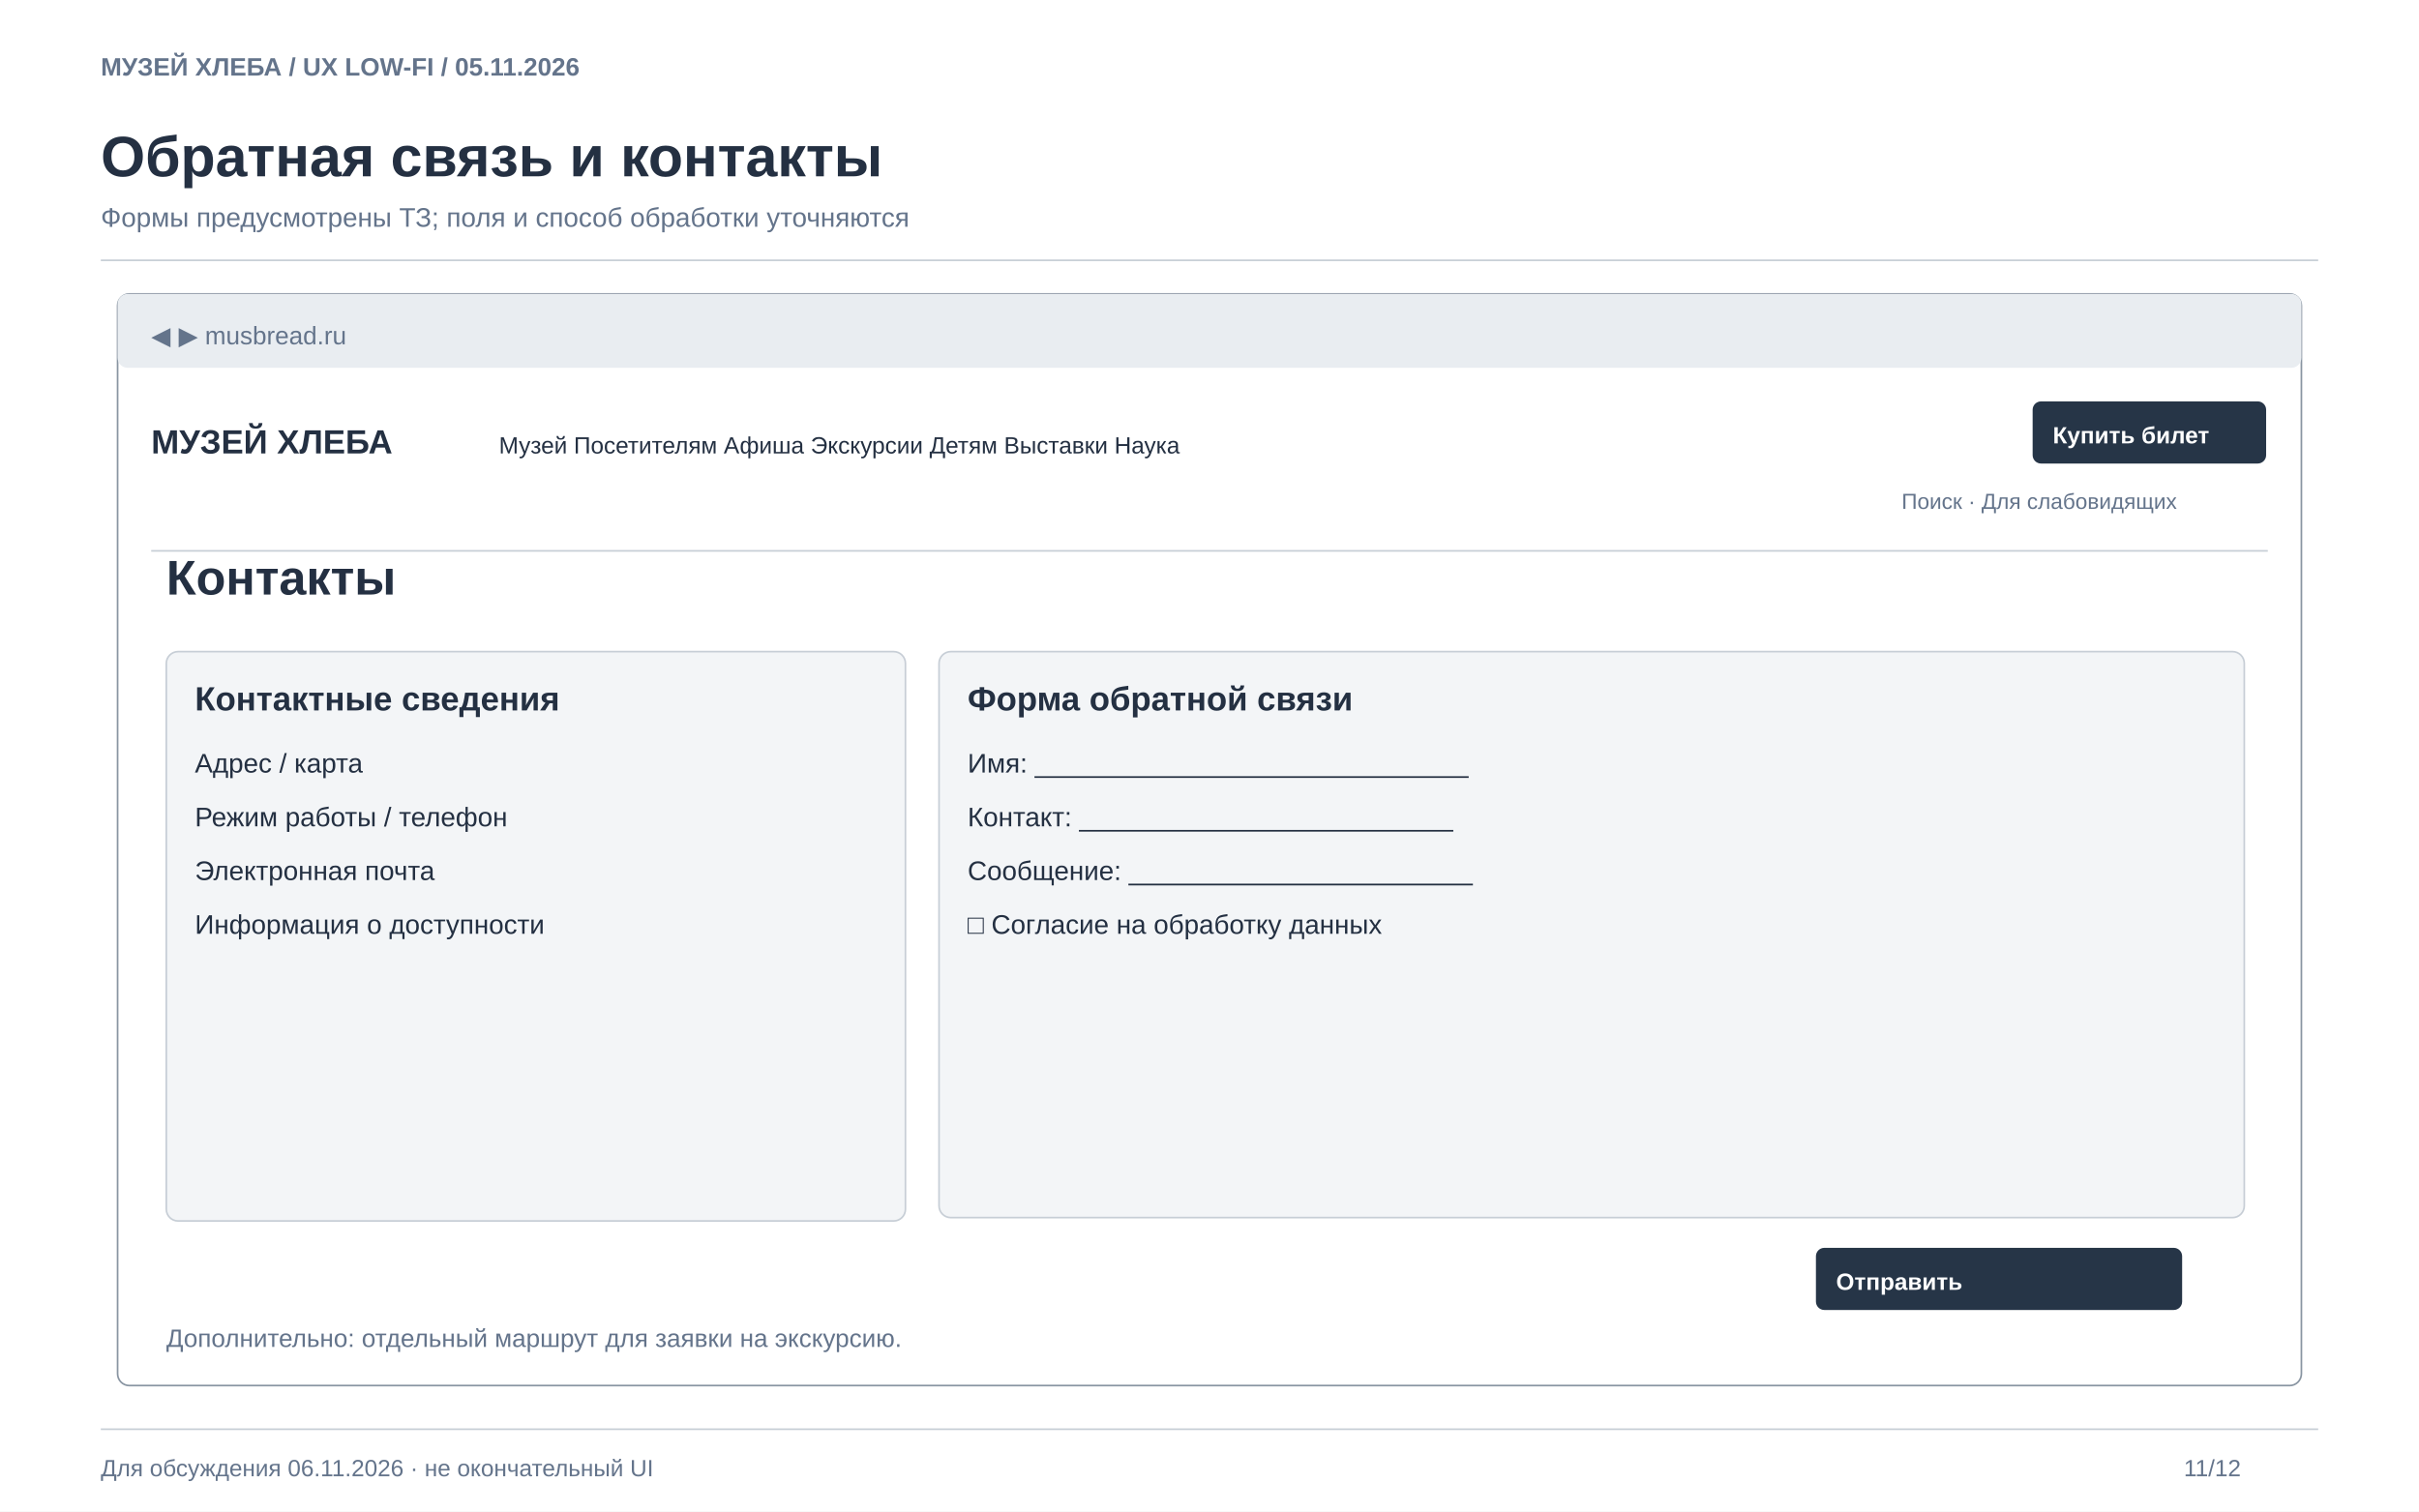
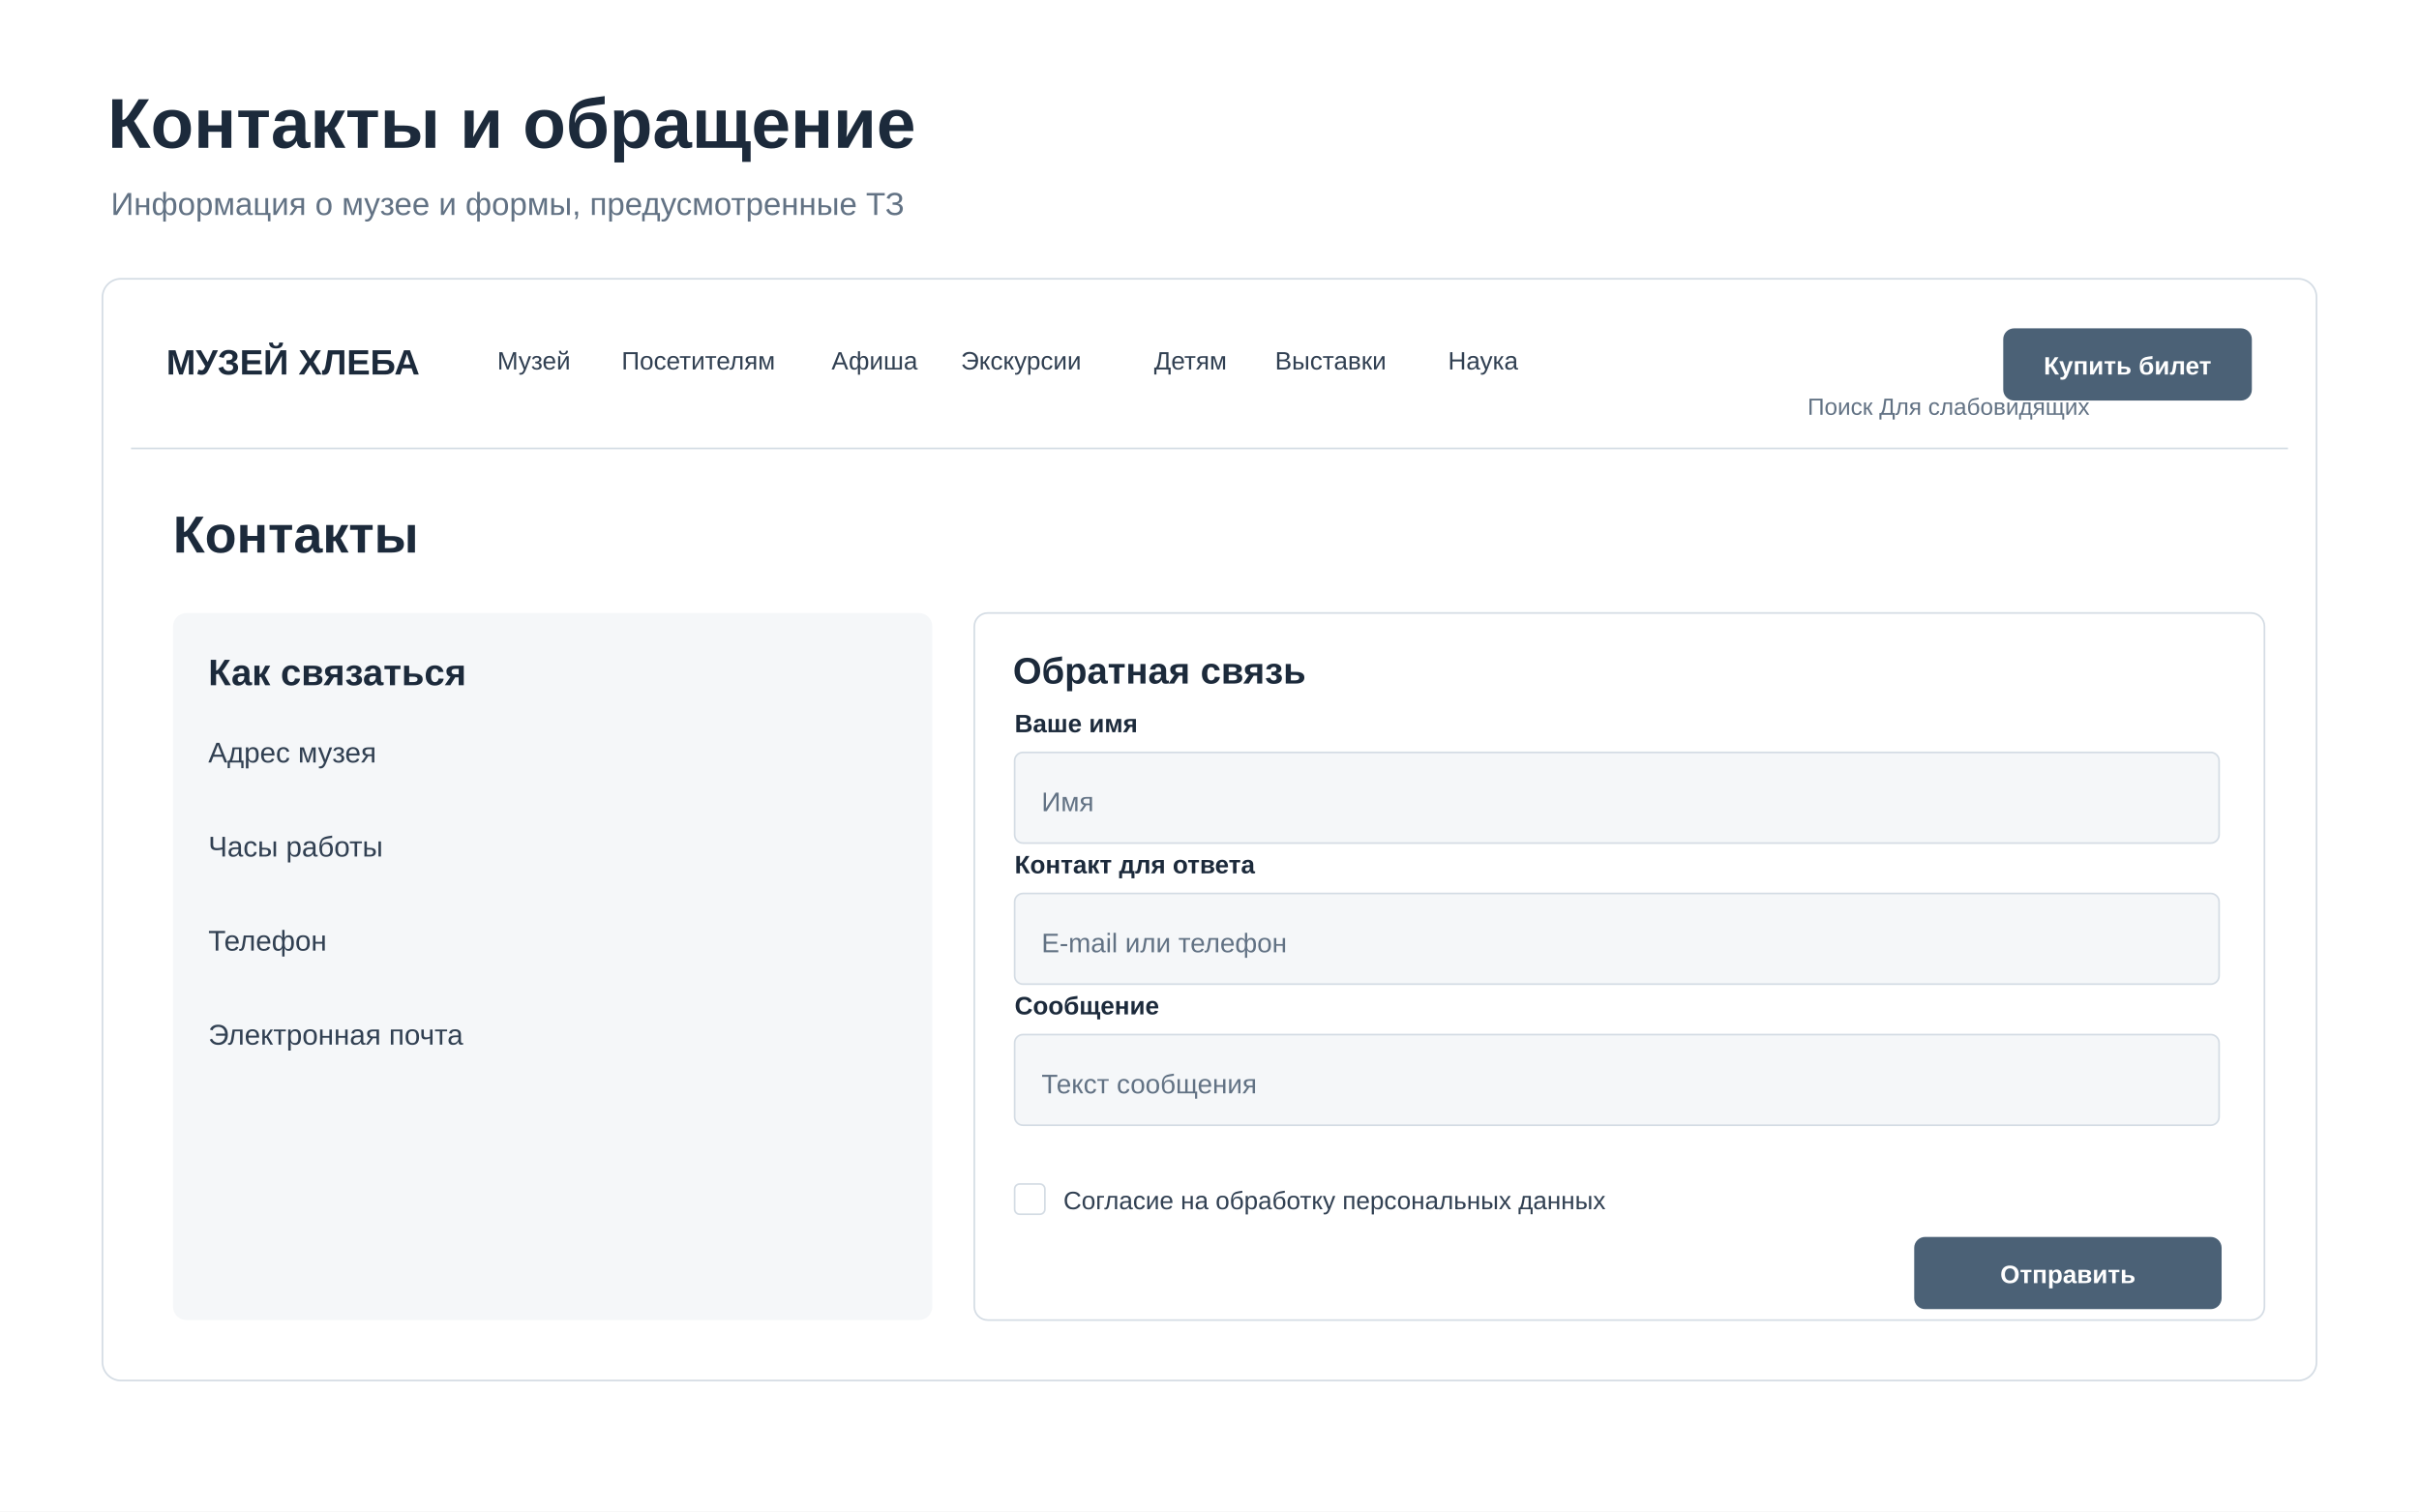
<svg xmlns="http://www.w3.org/2000/svg" width="1440" height="900" viewBox="0 0 1440 900">
-   <rect x="0" y="0" width="1440" height="900" rx="0" fill="#fff" />
-   <text x="60" y="45" font-family="Arial" font-size="15" font-weight="700" fill="#64748b">МУЗЕЙ ХЛЕБА  /  UX LOW-FI  /  05.11.2026</text>
-   <text x="60" y="105" font-family="Arial" font-size="34" font-weight="700" fill="#243042">Обратная связь и контакты</text>
-   <text x="60" y="135" font-family="Arial" font-size="16" font-weight="400" fill="#64748b">Формы предусмотрены ТЗ; поля и способ обработки уточняются</text>
-   <line x1="60" y1="155" x2="1380" y2="155" stroke="#c7ced6" />
-   <line x1="60" y1="851" x2="1380" y2="851" stroke="#c7ced6" />
-   <text x="60" y="879" font-family="Arial" font-size="14" font-weight="400" fill="#64748b">Для обсуждения 06.11.2026 · не окончательный UI</text>
-   <text x="1300" y="879" font-family="Arial" font-size="14" font-weight="400" fill="#64748b">11/12</text>
-   <rect x="70" y="175" width="1300" height="650" rx="7" fill="#fff" stroke="#8995a2" />
-   <rect x="70" y="175" width="1300" height="44" rx="6" fill="#e9edf1" />
-   <text x="90" y="205" font-family="Arial" font-size="15" font-weight="400" fill="#64748b">◀  ▶   musbread.ru</text>
-   <text x="90" y="270" font-family="Arial" font-size="20" font-weight="700" fill="#243042">МУЗЕЙ ХЛЕБА</text>
-   <text x="297" y="270" font-family="Arial" font-size="14" font-weight="400" fill="#243042">Музей    Посетителям    Афиша    Экскурсии    Детям    Выставки    Наука</text>
-   <text x="1132" y="303" font-family="Arial" font-size="13" font-weight="400" fill="#64748b">Поиск  ·  Для слабовидящих</text>
-   <rect x="1210" y="239" width="139" height="37" rx="5" fill="#263547" />
-   <text x="1222" y="264" font-family="Arial" font-size="14" font-weight="700" fill="#fff">Купить билет</text>
-   <line x1="90" y1="328" x2="1350" y2="328" stroke="#c7ced6" />
-   <text x="99" y="354" font-family="Arial" font-size="29" font-weight="700" fill="#243042">Контакты</text>
-   <rect x="99" y="388" width="440" height="339" rx="7" fill="#f3f5f7" stroke="#c7ced6" />
-   <text x="116" y="423" font-family="Arial" font-size="20" font-weight="700" fill="#243042">Контактные сведения</text>
-   <text x="116" y="460" font-family="Arial" font-size="16" font-weight="400" fill="#243042">Адрес / карта</text>
-   <text x="116" y="492" font-family="Arial" font-size="16" font-weight="400" fill="#243042">Режим работы / телефон</text>
-   <text x="116" y="524" font-family="Arial" font-size="16" font-weight="400" fill="#243042">Электронная почта</text>
-   <text x="116" y="556" font-family="Arial" font-size="16" font-weight="400" fill="#243042">Информация о доступности</text>
-   <rect x="559" y="388" width="777" height="337" rx="7" fill="#f3f5f7" stroke="#c7ced6" />
-   <text x="576" y="423" font-family="Arial" font-size="20" font-weight="700" fill="#243042">Форма обратной связи</text>
-   <text x="576" y="460" font-family="Arial" font-size="16" font-weight="400" fill="#243042">Имя: _____________________________</text>
-   <text x="576" y="492" font-family="Arial" font-size="16" font-weight="400" fill="#243042">Контакт: _________________________</text>
-   <text x="576" y="524" font-family="Arial" font-size="16" font-weight="400" fill="#243042">Сообщение: _______________________</text>
-   <text x="576" y="556" font-family="Arial" font-size="16" font-weight="400" fill="#243042">□ Согласие на обработку данных</text>
-   <rect x="1081" y="743" width="218" height="37" rx="5" fill="#263547" />
-   <text x="1093" y="768" font-family="Arial" font-size="14" font-weight="700" fill="#fff">Отправить</text>
-   <text x="99" y="802" font-family="Arial" font-size="15" font-weight="400" fill="#64748b">Дополнительно: отдельный маршрут для заявки на экскурсию.</text>
+   <rect x="0" y="0" width="1440" height="900" rx="0" fill="#ffffff" />
+   <text x="64" y="88" font-family="Arial,Helvetica,sans-serif" font-size="42" font-weight="700" fill="#1c2a3b">Контакты и обращение</text>
+   <text x="66" y="128" font-family="Arial,Helvetica,sans-serif" font-size="19" font-weight="400" fill="#627284">Информация о музее и формы, предусмотренные ТЗ</text>
+   <rect x="61" y="166" width="1318" height="656" rx="11" fill="#ffffff" stroke="#d4dce4" stroke-width="1" />
+   <rect x="78" y="181" width="1284" height="87" rx="0" fill="#ffffff" />
+   <path d="M78 267 L1362 267" stroke="#d4dce4" stroke-width="1" fill="none" />
+   <text x="99" y="223" font-family="Arial,Helvetica,sans-serif" font-size="21" font-weight="700" fill="#1c2a3b">МУЗЕЙ ХЛЕБА</text>
+   <text x="296" y="220" font-family="Arial,Helvetica,sans-serif" font-size="15" font-weight="400" fill="#314052">Музей</text>
+   <text x="370" y="220" font-family="Arial,Helvetica,sans-serif" font-size="15" font-weight="400" fill="#314052">Посетителям</text>
+   <text x="495" y="220" font-family="Arial,Helvetica,sans-serif" font-size="15" font-weight="400" fill="#314052">Афиша</text>
+   <text x="572" y="220" font-family="Arial,Helvetica,sans-serif" font-size="15" font-weight="400" fill="#314052">Экскурсии</text>
+   <text x="687" y="220" font-family="Arial,Helvetica,sans-serif" font-size="15" font-weight="400" fill="#314052">Детям</text>
+   <text x="759" y="220" font-family="Arial,Helvetica,sans-serif" font-size="15" font-weight="400" fill="#314052">Выставки</text>
+   <text x="862" y="220" font-family="Arial,Helvetica,sans-serif" font-size="15" font-weight="400" fill="#314052">Наука</text>
+   <text x="1076" y="247" font-family="Arial,Helvetica,sans-serif" font-size="14" font-weight="400" fill="#627284">Поиск    Для слабовидящих</text>
+   <rect x="1193" y="196" width="147" height="42" rx="6" fill="#4b6176" stroke="#4b6176" stroke-width="1" />
+   <text x="1266.5" y="223" font-family="Arial,Helvetica,sans-serif" font-size="15" font-weight="700" fill="#ffffff" text-anchor="middle">Купить билет</text>
+   <text x="103" y="329" font-family="Arial,Helvetica,sans-serif" font-size="31" font-weight="700" fill="#1c2a3b">Контакты</text>
+   <rect x="103" y="365" width="452" height="421" rx="8" fill="#f5f7f9" />
+   <text x="124" y="408" font-family="Arial,Helvetica,sans-serif" font-size="22" font-weight="700" fill="#1c2a3b">Как связаться</text>
+   <text x="124" y="454" font-family="Arial,Helvetica,sans-serif" font-size="17" font-weight="400" fill="#314052">Адрес музея</text>
+   <text x="124" y="510" font-family="Arial,Helvetica,sans-serif" font-size="17" font-weight="400" fill="#314052">Часы работы</text>
+   <text x="124" y="566" font-family="Arial,Helvetica,sans-serif" font-size="17" font-weight="400" fill="#314052">Телефон</text>
+   <text x="124" y="622" font-family="Arial,Helvetica,sans-serif" font-size="17" font-weight="400" fill="#314052">Электронная почта</text>
+   <rect x="580" y="365" width="768" height="421" rx="8" fill="#ffffff" stroke="#d4dce4" stroke-width="1" />
+   <text x="603" y="407" font-family="Arial,Helvetica,sans-serif" font-size="22" font-weight="700" fill="#1c2a3b">Обратная связь</text>
+   <text x="604" y="436" font-family="Arial,Helvetica,sans-serif" font-size="15" font-weight="700" fill="#1c2a3b">Ваше имя</text>
+   <rect x="604" y="448" width="717" height="54" rx="5" fill="#f5f7f9" stroke="#d4dce4" stroke-width="1" />
+   <text x="620" y="483" font-family="Arial,Helvetica,sans-serif" font-size="16" font-weight="400" fill="#627284">Имя</text>
+   <text x="604" y="520" font-family="Arial,Helvetica,sans-serif" font-size="15" font-weight="700" fill="#1c2a3b">Контакт для ответа</text>
+   <rect x="604" y="532" width="717" height="54" rx="5" fill="#f5f7f9" stroke="#d4dce4" stroke-width="1" />
+   <text x="620" y="567" font-family="Arial,Helvetica,sans-serif" font-size="16" font-weight="400" fill="#627284">E-mail или телефон</text>
+   <text x="604" y="604" font-family="Arial,Helvetica,sans-serif" font-size="15" font-weight="700" fill="#1c2a3b">Сообщение</text>
+   <rect x="604" y="616" width="717" height="54" rx="5" fill="#f5f7f9" stroke="#d4dce4" stroke-width="1" />
+   <text x="620" y="651" font-family="Arial,Helvetica,sans-serif" font-size="16" font-weight="400" fill="#627284">Текст сообщения</text>
+   <rect x="604" y="705" width="18" height="18" rx="3" fill="#ffffff" stroke="#d4dce4" stroke-width="1" />
+   <text x="633" y="720" font-family="Arial,Helvetica,sans-serif" font-size="15" font-weight="400" fill="#314052">Согласие на обработку персональных данных</text>
+   <rect x="1140" y="737" width="182" height="42" rx="6" fill="#4b6176" stroke="#4b6176" stroke-width="1" />
+   <text x="1231.0" y="764" font-family="Arial,Helvetica,sans-serif" font-size="15" font-weight="700" fill="#ffffff" text-anchor="middle">Отправить</text>
</svg>
